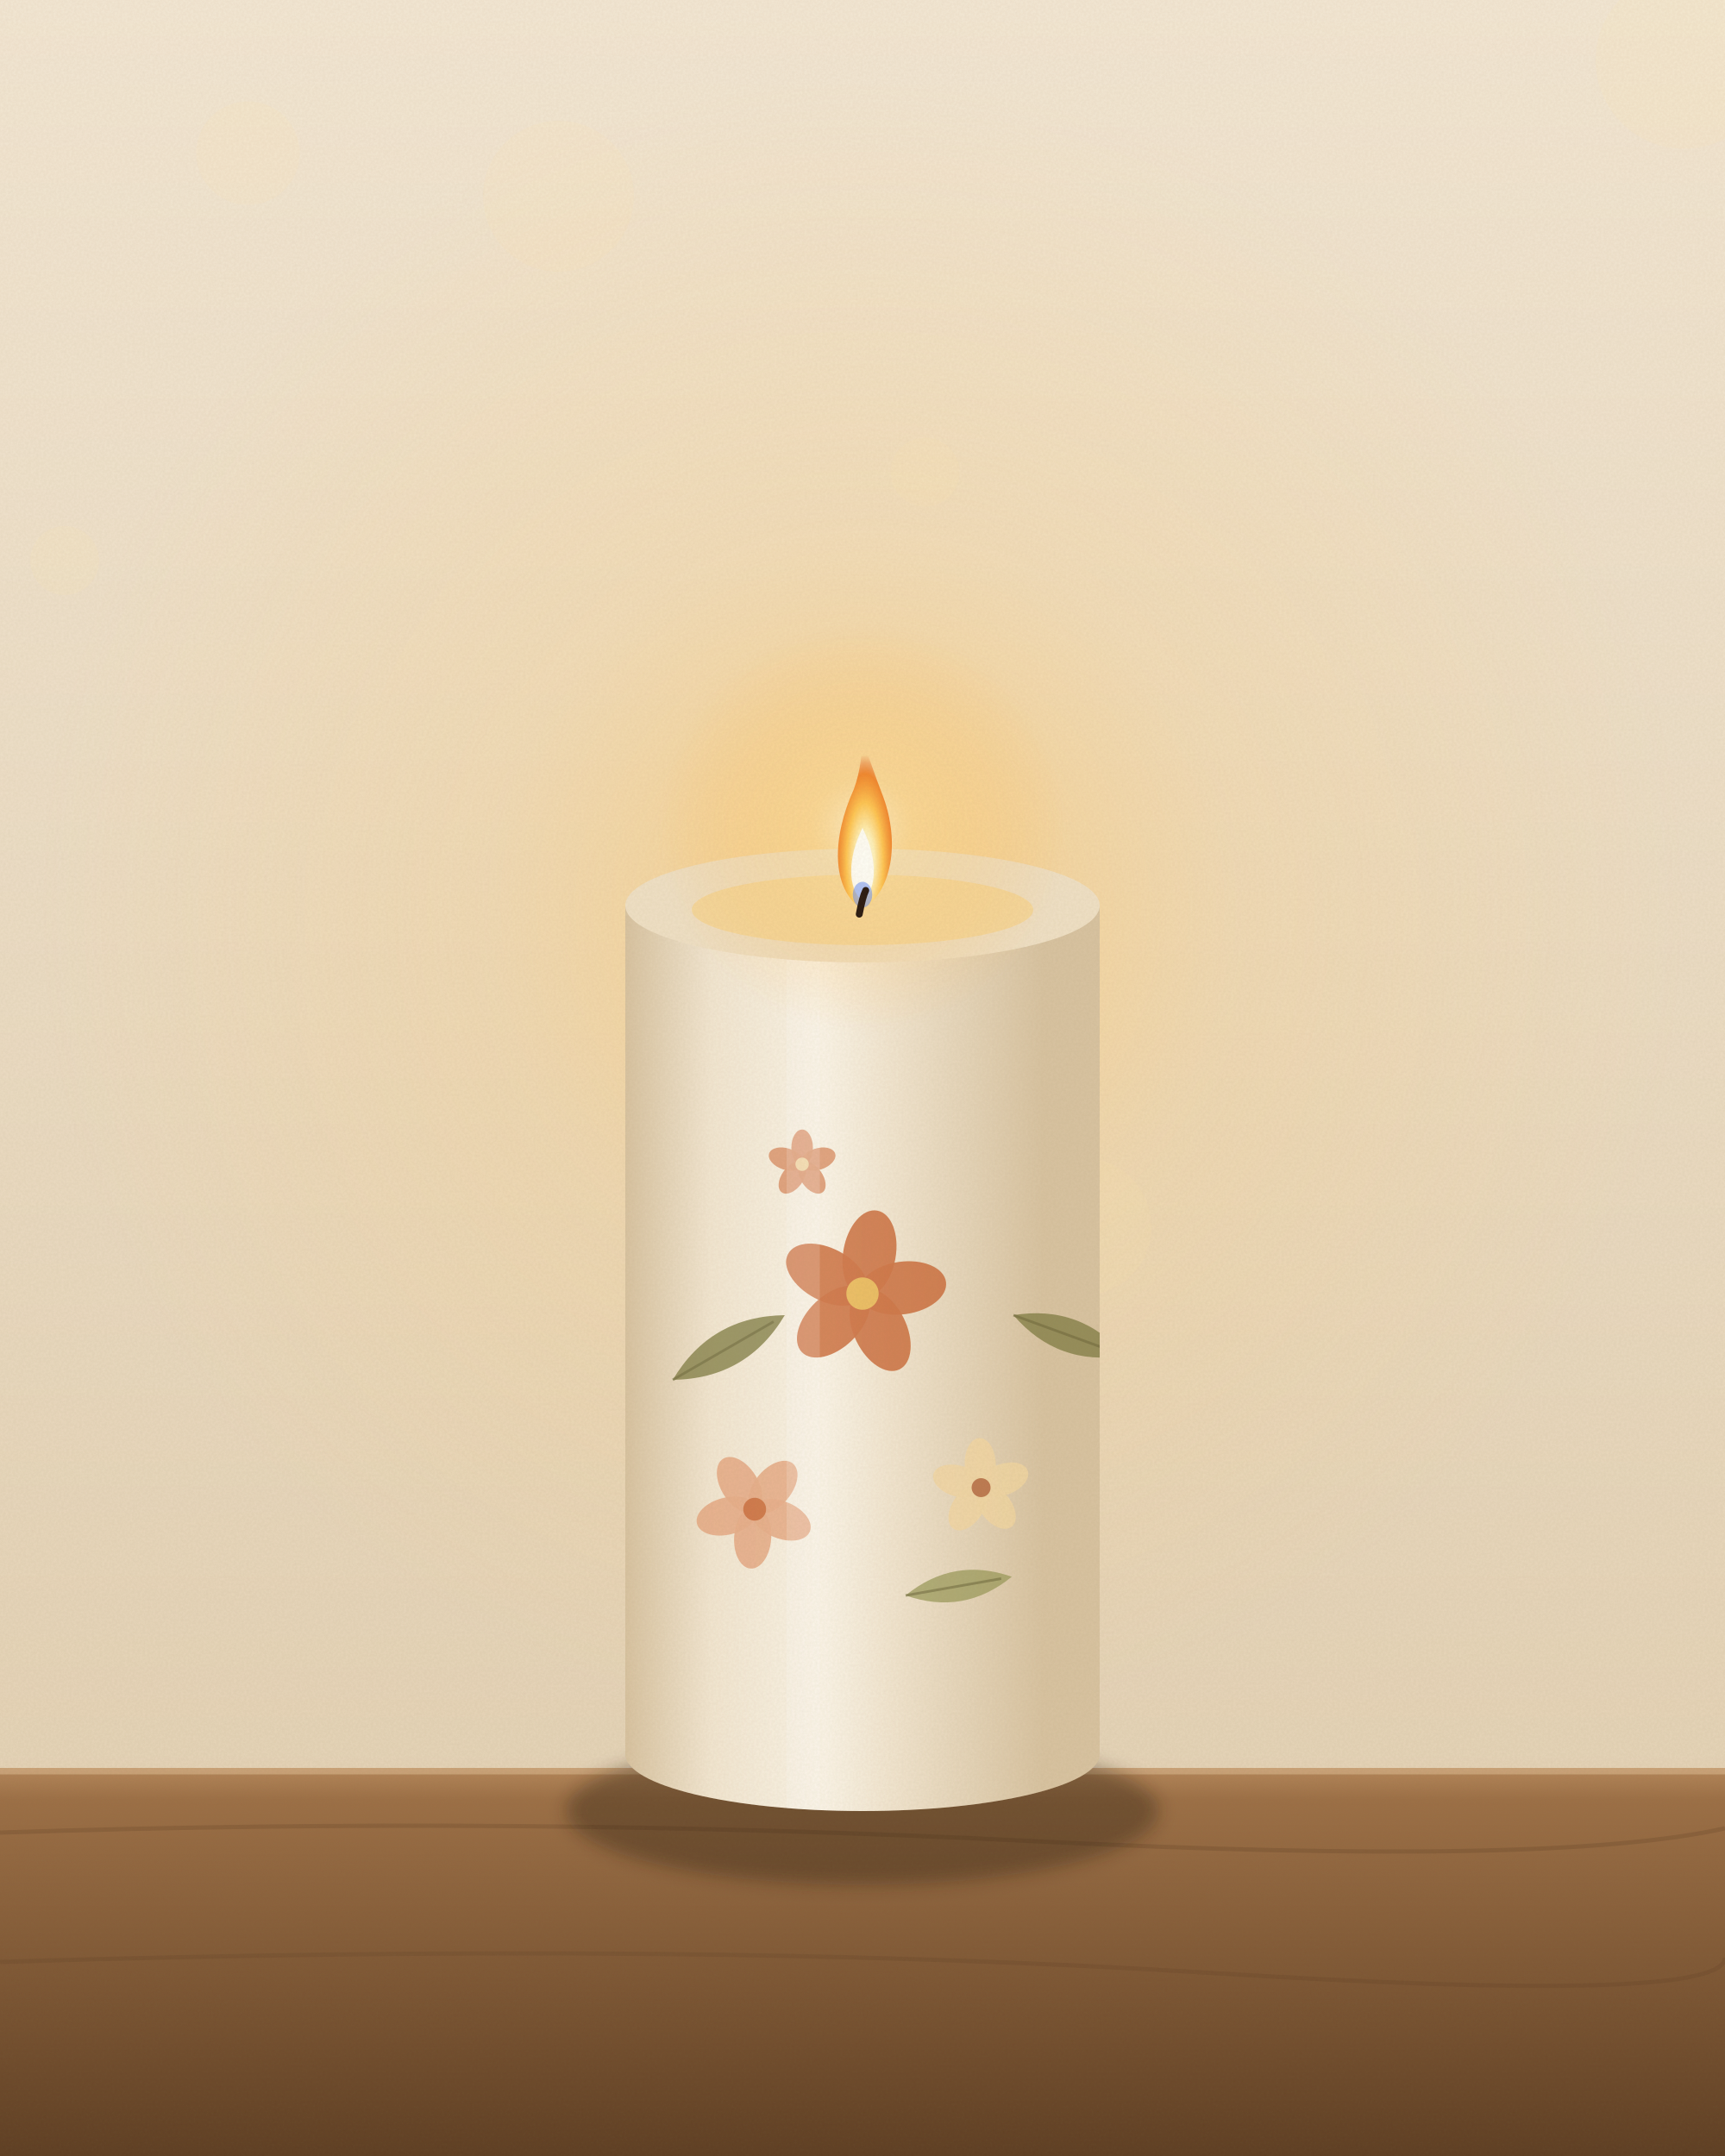
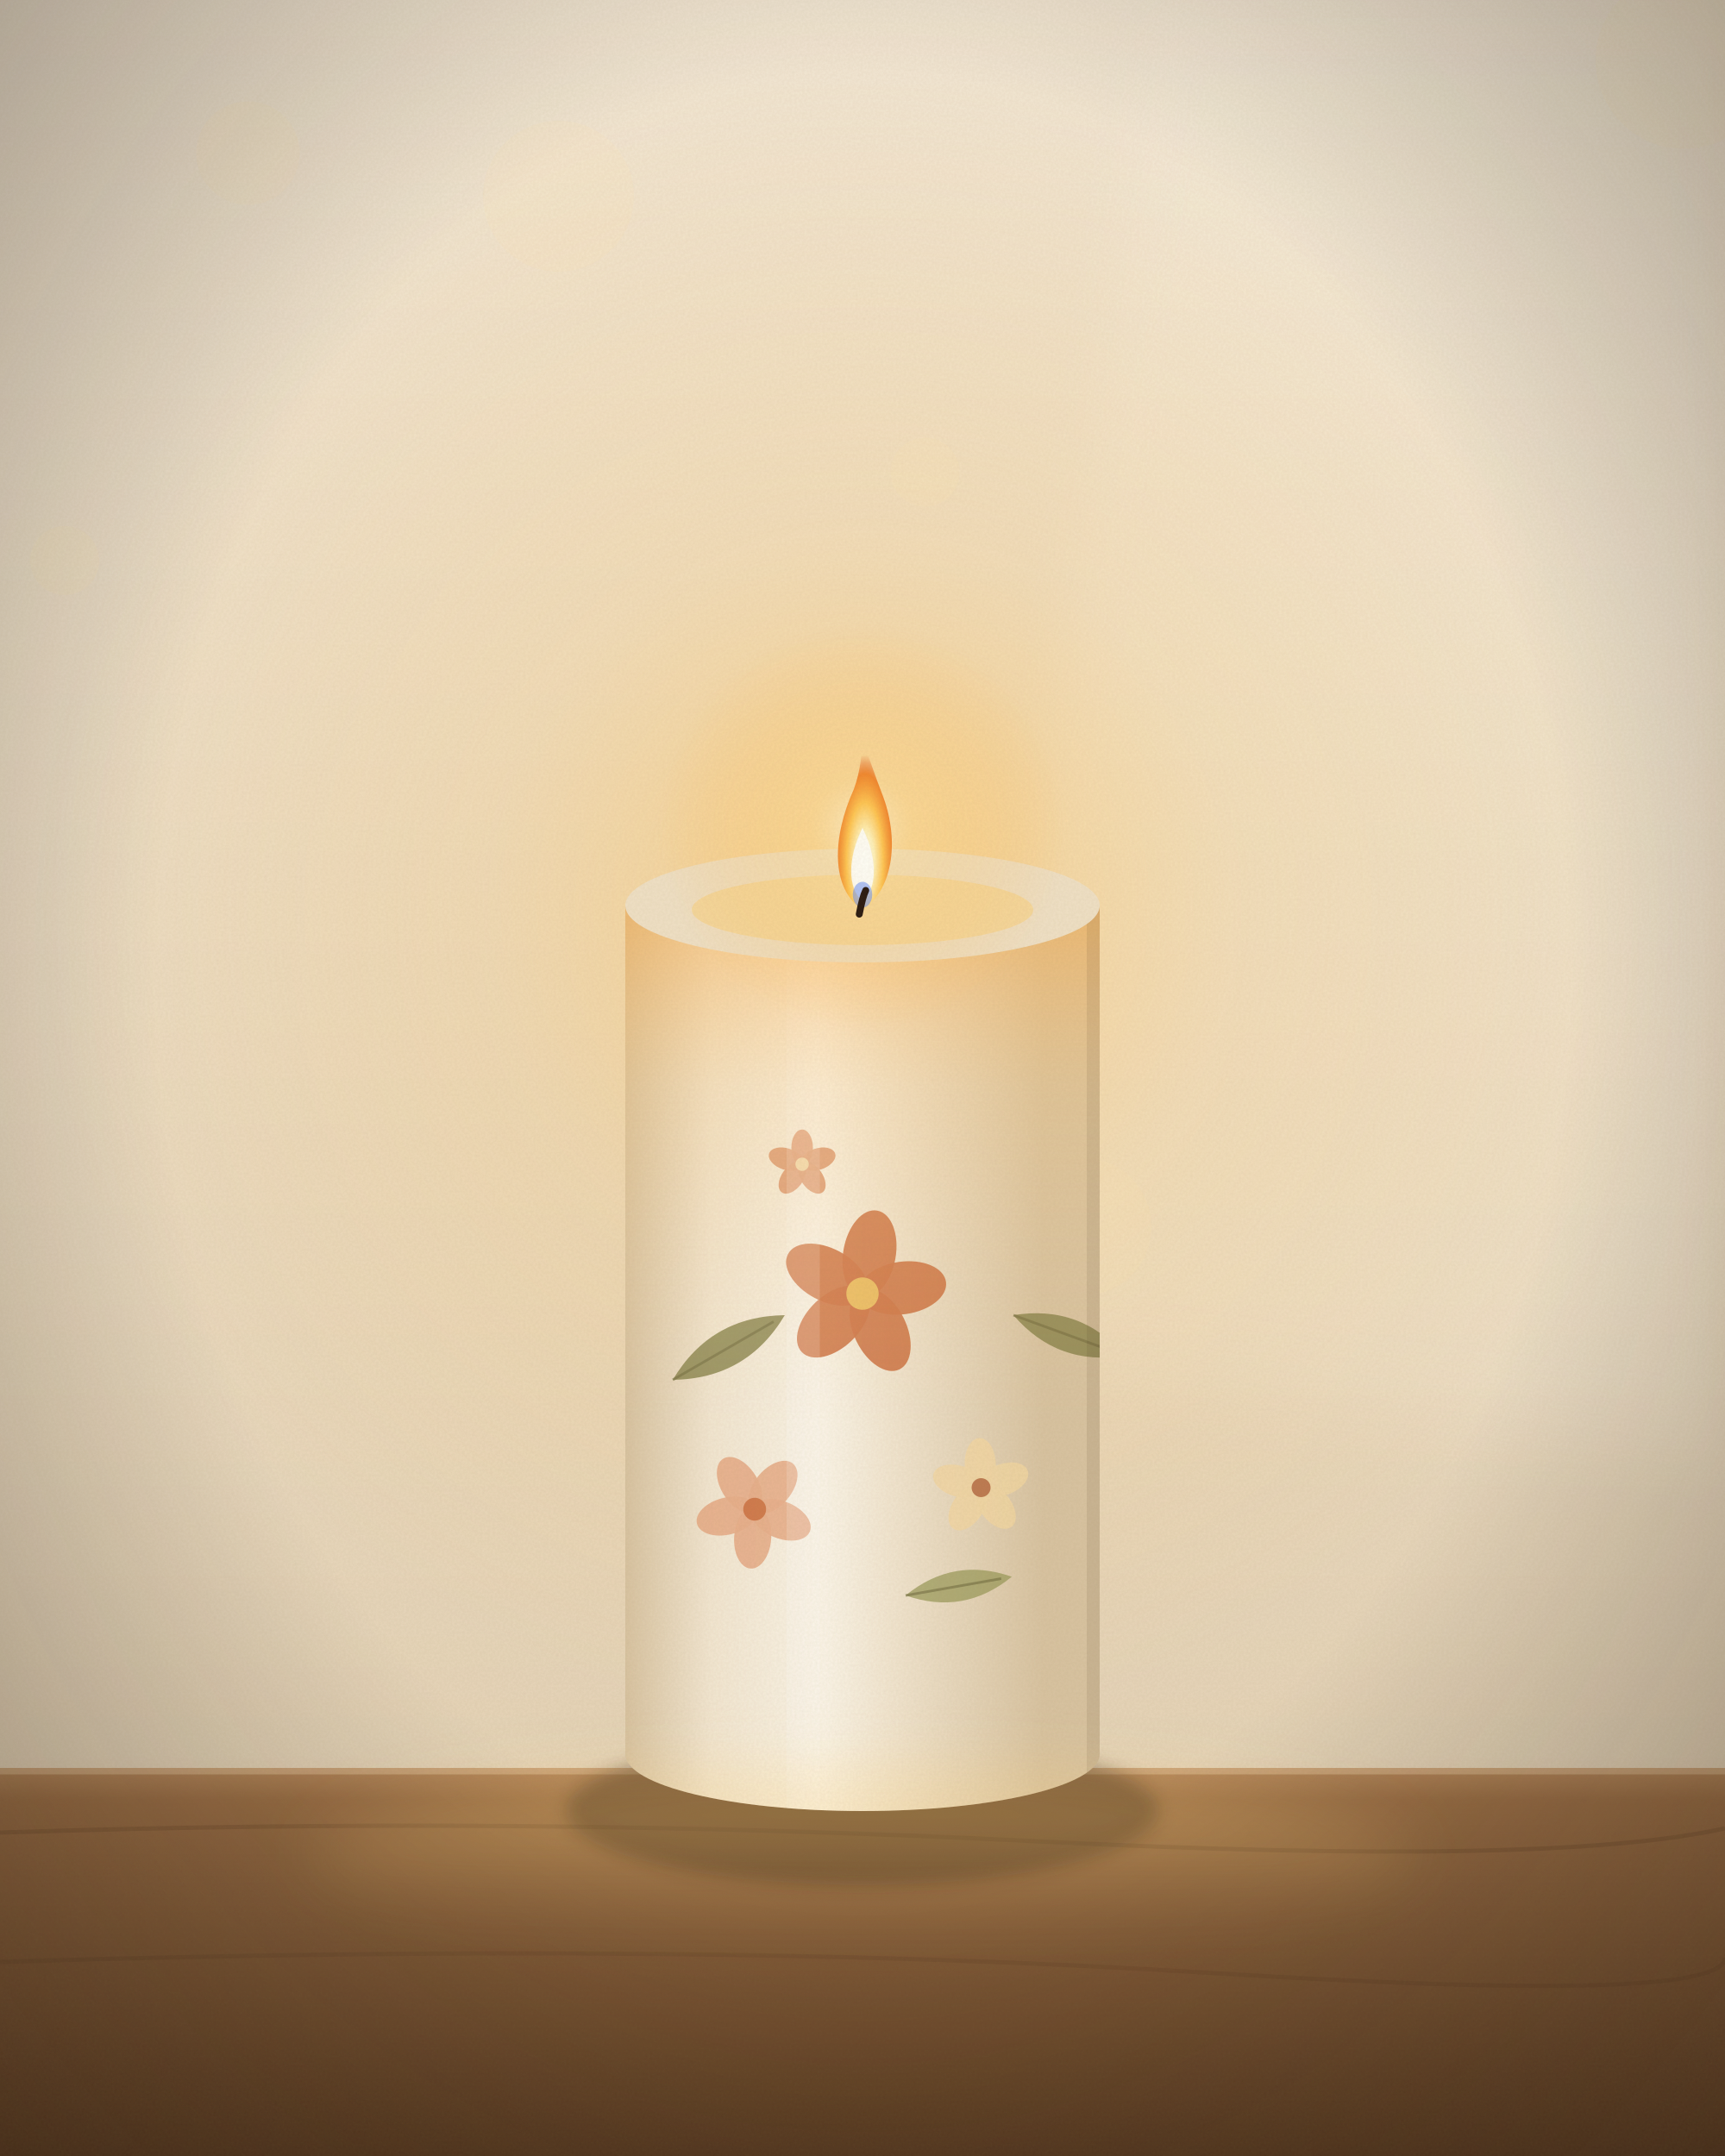
<svg xmlns="http://www.w3.org/2000/svg" viewBox="0 0 800 1000" width="800" height="1000" preserveAspectRatio="xMidYMid slice">
  <defs>
    <linearGradient id="bg1" x1="0" y1="0" x2="0" y2="1">
      <stop offset="0" stop-color="#f3e7d3" />
      <stop offset="1" stop-color="#e2cfb0" />
    </linearGradient>
    <radialGradient id="warm1" cx="0.5" cy="0.5" r="0.5">
      <stop offset="0" stop-color="#ffcf7a" stop-opacity="0.75" />
      <stop offset="0.45" stop-color="#ffcf7a" stop-opacity="0.22" />
      <stop offset="1" stop-color="#ffcf7a" stop-opacity="0" />
    </radialGradient>
    <linearGradient id="wood1" x1="0" y1="0" x2="0" y2="1">
      <stop offset="0" stop-color="#b48659" />
      <stop offset="0.08" stop-color="#9c6f45" />
      <stop offset="1" stop-color="#5e3e22" />
    </linearGradient>
    <radialGradient id="flame1" cx="0.5" cy="0.72" r="0.62">
      <stop offset="0" stop-color="#fffdf2" />
      <stop offset="0.28" stop-color="#fff1b8" />
      <stop offset="0.55" stop-color="#ffc552" />
      <stop offset="0.82" stop-color="#f07a1c" stop-opacity="0.85" />
      <stop offset="1" stop-color="#d9480f" stop-opacity="0" />
    </radialGradient>
    <radialGradient id="halo1" cx="0.5" cy="0.5" r="0.5">
      <stop offset="0" stop-color="#fff6d8" stop-opacity="0.95" />
      <stop offset="0.25" stop-color="#ffd98a" stop-opacity="0.5" />
      <stop offset="1" stop-color="#ffb347" stop-opacity="0" />
    </radialGradient>
+     <linearGradient id="waxglow1" x1="0" y1="0" x2="0" y2="1">
+       <stop offset="0" stop-color="#ffb04a" stop-opacity="0.55" />
+       <stop offset="0.35" stop-color="#ffc977" stop-opacity="0.22" />
+       <stop offset="1" stop-color="#ffd9a0" stop-opacity="0" />
+     </linearGradient>
+     <radialGradient id="vig1" cx="0.5" cy="0.45" r="0.75">
+       <stop offset="0.55" stop-color="#000" stop-opacity="0" />
+       <stop offset="1" stop-color="#1e120a" stop-opacity="0.38" />
+     </radialGradient>
+     <linearGradient id="reflect1" x1="0" y1="0" x2="0" y2="1">
+       <stop offset="0" stop-color="#ffd27a" stop-opacity="0.35" />
+       <stop offset="1" stop-color="#ffd27a" stop-opacity="0" />
+     </linearGradient>
    <filter id="soft1" x="-50%" y="-50%" width="200%" height="200%">
      <feGaussianBlur stdDeviation="14" />
    </filter>
    <filter id="blur41" x="-50%" y="-50%" width="200%" height="200%">
      <feGaussianBlur stdDeviation="4" />
    </filter>
    <filter id="grain1">
      <feTurbulence type="fractalNoise" baseFrequency="0.85" numOctaves="2" stitchTiles="stitch" />
      <feColorMatrix values="0 0 0 0 0.25  0 0 0 0 0.17  0 0 0 0 0.1  0 0 0 0.09 0" />
    </filter>
  </defs>
  <rect width="800" height="1000" fill="url(#bg1)" />
+   <rect x="496.0" y="-50.0" width="400.0" height="700.0" rx="40" fill="#fff8ea" opacity="0.18" filter="url(#soft1)" transform="rotate(8 640.0 300.0)" />
  <rect x="0" y="820" width="800" height="180" fill="url(#wood1)" />
  <path d="M0 850 Q240.0 842 480.0 854 T800 848" stroke="#4a2f19" stroke-opacity="0.18" stroke-width="2" fill="none" />
  <path d="M0 910 Q320.0 900 560.0 915 T800 908" stroke="#4a2f19" stroke-opacity="0.14" stroke-width="2" fill="none" />
  <rect x="0" y="820" width="800" height="3" fill="#d9b68c" opacity="0.6" />
  <circle cx="400" cy="420" r="380" fill="url(#warm1)">
    <animate attributeName="opacity" values="0.85;1;0.9;1;0.85" dur="3.1s" repeatCount="indefinite" />
  </circle>
  <circle cx="259" cy="91" r="35" fill="#ffe2a6" opacity="0.12">
    <animate attributeName="opacity" values="0.05;0.2;0.05" dur="5.3s" repeatCount="indefinite" />
  </circle>
  <circle cx="429" cy="219" r="16" fill="#ffe2a6" opacity="0.12">
    <animate attributeName="opacity" values="0.05;0.2;0.05" dur="7.0s" repeatCount="indefinite" />
  </circle>
  <circle cx="30" cy="260" r="16" fill="#ffe2a6" opacity="0.12">
    <animate attributeName="opacity" values="0.05;0.2;0.05" dur="5.4s" repeatCount="indefinite" />
  </circle>
  <circle cx="340" cy="496" r="18" fill="#ffe2a6" opacity="0.12">
    <animate attributeName="opacity" values="0.05;0.2;0.05" dur="5.9s" repeatCount="indefinite" />
  </circle>
  <circle cx="502" cy="569" r="32" fill="#ffe2a6" opacity="0.12">
    <animate attributeName="opacity" values="0.05;0.2;0.05" dur="6.6s" repeatCount="indefinite" />
  </circle>
  <circle cx="781" cy="28" r="41" fill="#ffe2a6" opacity="0.12">
    <animate attributeName="opacity" values="0.05;0.2;0.05" dur="6.2s" repeatCount="indefinite" />
  </circle>
  <circle cx="115" cy="71" r="24" fill="#ffe2a6" opacity="0.12">
    <animate attributeName="opacity" values="0.05;0.2;0.05" dur="8.3s" repeatCount="indefinite" />
  </circle>
  <defs>
    <linearGradient id="w1" x1="0" y1="0" x2="1" y2="0">
      <stop offset="0" stop-color="#d8c3a0" />
      <stop offset="0.18" stop-color="#f2e6d0" />
      <stop offset="0.42" stop-color="#fbf4e6" />
      <stop offset="0.55" stop-color="#f2e6d0" />
      <stop offset="0.88" stop-color="#d8c3a0" />
      <stop offset="1" stop-color="#d8c3a0" />
    </linearGradient>
  </defs>
  <clipPath id="clip1_290_420">
    <path d="M290 420 L290 813.6 A110.0 26.4 0 0 0 510 813.6 L510 420 Z" />
  </clipPath>
  <ellipse cx="400.0" cy="840" rx="137.5" ry="34.32" fill="#2b1a0e" opacity="0.38" filter="url(#blur41)" />
  <path d="M290 420 L290 813.6 A110.0 26.4 0 0 0 510 813.6 L510 420 Z" fill="url(#w1)" />
  <g clip-path="url(#clip1_290_420)">
    <g transform="translate(400 600) rotate(10)">
      <ellipse cx="0" cy="-18.7" rx="12.2" ry="20.4" fill="#c8612d" transform="rotate(0)" opacity="0.92" />
      <ellipse cx="0" cy="-18.7" rx="12.2" ry="20.4" fill="#c8612d" transform="rotate(72)" opacity="0.92" />
      <ellipse cx="0" cy="-18.7" rx="12.2" ry="20.4" fill="#c8612d" transform="rotate(144)" opacity="0.92" />
      <ellipse cx="0" cy="-18.7" rx="12.2" ry="20.4" fill="#c8612d" transform="rotate(216)" opacity="0.92" />
      <ellipse cx="0" cy="-18.7" rx="12.2" ry="20.4" fill="#c8612d" transform="rotate(288)" opacity="0.92" />
      <circle r="7.5" fill="#e9b44c" />
    </g>
    <g transform="translate(350 700) rotate(40)">
      <ellipse cx="0" cy="-13.2" rx="8.6" ry="14.4" fill="#e4a27a" transform="rotate(0)" opacity="0.92" />
      <ellipse cx="0" cy="-13.2" rx="8.6" ry="14.4" fill="#e4a27a" transform="rotate(72)" opacity="0.92" />
      <ellipse cx="0" cy="-13.2" rx="8.6" ry="14.4" fill="#e4a27a" transform="rotate(144)" opacity="0.92" />
      <ellipse cx="0" cy="-13.2" rx="8.6" ry="14.4" fill="#e4a27a" transform="rotate(216)" opacity="0.92" />
      <ellipse cx="0" cy="-13.2" rx="8.6" ry="14.4" fill="#e4a27a" transform="rotate(288)" opacity="0.92" />
      <circle r="5.3" fill="#c8612d" />
    </g>
    <g transform="translate(455 690) rotate(70)">
      <ellipse cx="0" cy="-11.0" rx="7.2" ry="12.0" fill="#f2d6a0" transform="rotate(0)" opacity="0.92" />
      <ellipse cx="0" cy="-11.0" rx="7.2" ry="12.0" fill="#f2d6a0" transform="rotate(72)" opacity="0.92" />
      <ellipse cx="0" cy="-11.0" rx="7.2" ry="12.0" fill="#f2d6a0" transform="rotate(144)" opacity="0.92" />
      <ellipse cx="0" cy="-11.0" rx="7.2" ry="12.0" fill="#f2d6a0" transform="rotate(216)" opacity="0.92" />
      <ellipse cx="0" cy="-11.0" rx="7.2" ry="12.0" fill="#f2d6a0" transform="rotate(288)" opacity="0.92" />
      <circle r="4.4" fill="#b4673b" />
    </g>
    <g transform="translate(312 640) rotate(-30)">
      <path d="M0 0 Q30.0 -16.8 60 0 Q30.0 16.8 0 0 Z" fill="#7d7a3f" opacity="0.9" />
      <path d="M0 0 L54.0 0" stroke="#5a5626" stroke-width="1.2" opacity="0.6" />
    </g>
    <g transform="translate(470 610) rotate(20)">
      <path d="M0 0 Q27.5 -15.4 55 0 Q27.5 15.4 0 0 Z" fill="#7d7a3f" opacity="0.9" />
      <path d="M0 0 L49.5 0" stroke="#5a5626" stroke-width="1.2" opacity="0.6" />
    </g>
    <g transform="translate(420 740) rotate(-10)">
      <path d="M0 0 Q25.0 -14 50 0 Q25.0 14 0 0 Z" fill="#9a9a5a" opacity="0.9" />
      <path d="M0 0 L45.0 0" stroke="#5a5626" stroke-width="1.2" opacity="0.6" />
    </g>
    <g transform="translate(372 540) rotate(0)">
      <ellipse cx="0" cy="-7.7" rx="5.0" ry="8.4" fill="#d98b5f" transform="rotate(0)" opacity="0.92" />
      <ellipse cx="0" cy="-7.7" rx="5.0" ry="8.4" fill="#d98b5f" transform="rotate(72)" opacity="0.92" />
      <ellipse cx="0" cy="-7.7" rx="5.0" ry="8.4" fill="#d98b5f" transform="rotate(144)" opacity="0.92" />
      <ellipse cx="0" cy="-7.7" rx="5.0" ry="8.4" fill="#d98b5f" transform="rotate(216)" opacity="0.92" />
      <ellipse cx="0" cy="-7.7" rx="5.0" ry="8.4" fill="#d98b5f" transform="rotate(288)" opacity="0.92" />
      <circle r="3.1" fill="#f1d39a" />
    </g>
    <rect x="290" y="420" width="220" height="420" fill="url(#w1)" opacity="0.18" />
    <rect x="364.8" y="420" width="15.4" height="420" fill="#fff" opacity="0.16" />
+     <rect x="290" y="420" width="220" height="242" fill="url(#waxglow1)">
+       <animate attributeName="opacity" values="0.85;1;0.9;1;0.85" dur="3.1s" begin="0.00s" repeatCount="indefinite" />
+     </rect>
+     <rect x="504" y="420" width="6" height="420" fill="#3b2412" opacity="0.10" />
  </g>
  <ellipse cx="400.0" cy="420" rx="110.0" ry="26.4" fill="#efe0c4" />
  <ellipse cx="400.0" cy="422" rx="79.2" ry="16.368" fill="#f6d79a" opacity="0.9">
    <animate attributeName="opacity" values="0.8;1;0.85;0.95;0.8" dur="3.1s" begin="0.00s" repeatCount="indefinite" />
  </ellipse>
  <g transform="translate(400.0 418) scale(1.0)">
    <circle cx="0" cy="-34" r="95" fill="url(#halo1)" opacity="0.8">
      <animate attributeName="opacity" values="0.7;0.95;0.78;0.9;0.7" dur="3.1s" begin="0.00s" repeatCount="indefinite" />
      <animate attributeName="r" values="92;100;95;98;92" dur="3.1s" begin="0.00s" repeatCount="indefinite" />
    </circle>
    <g>
      <animateTransform attributeName="transform" type="skewX" values="0;3;-2.5;1.5;-1;0" dur="2.6s" begin="0.00s" repeatCount="indefinite" />
      <g>
        <animateTransform attributeName="transform" type="scale" values="1 1;0.96 1.07;1.03 0.95;0.98 1.04;1 1" dur="1.7s" begin="0.00s" repeatCount="indefinite" />
        <path d="M0 4 C-15 -6 -14 -30 -4 -52 C-1 -60 0 -70 0 -76 C3 -66 6 -58 9 -50 C17 -30 15 -6 0 4 Z" fill="url(#flame1)" />
        <path d="M0 0 C-7 -6 -7 -20 0 -34 C7 -20 7 -6 0 0 Z" fill="#fffef6" opacity="0.92" />
        <ellipse cx="0" cy="-3" rx="4.5" ry="6" fill="#6d8ff0" opacity="0.55" />
      </g>
    </g>
    <path d="M-1.5 6 Q0 -2 1.5 -5" stroke="#2a1a10" stroke-width="3.2" stroke-linecap="round" fill="none" />
  </g>
+   <ellipse cx="400.0" cy="860" rx="256.0" ry="38" fill="url(#reflect1)" filter="url(#soft1)">
+     <animate attributeName="opacity" values="0.7;1;0.8;1;0.7" dur="3.1s" repeatCount="indefinite" />
+   </ellipse>
+   <rect width="800" height="1000" fill="url(#vig1)" />
  <rect width="800" height="1000" filter="url(#grain1)" />
</svg>
